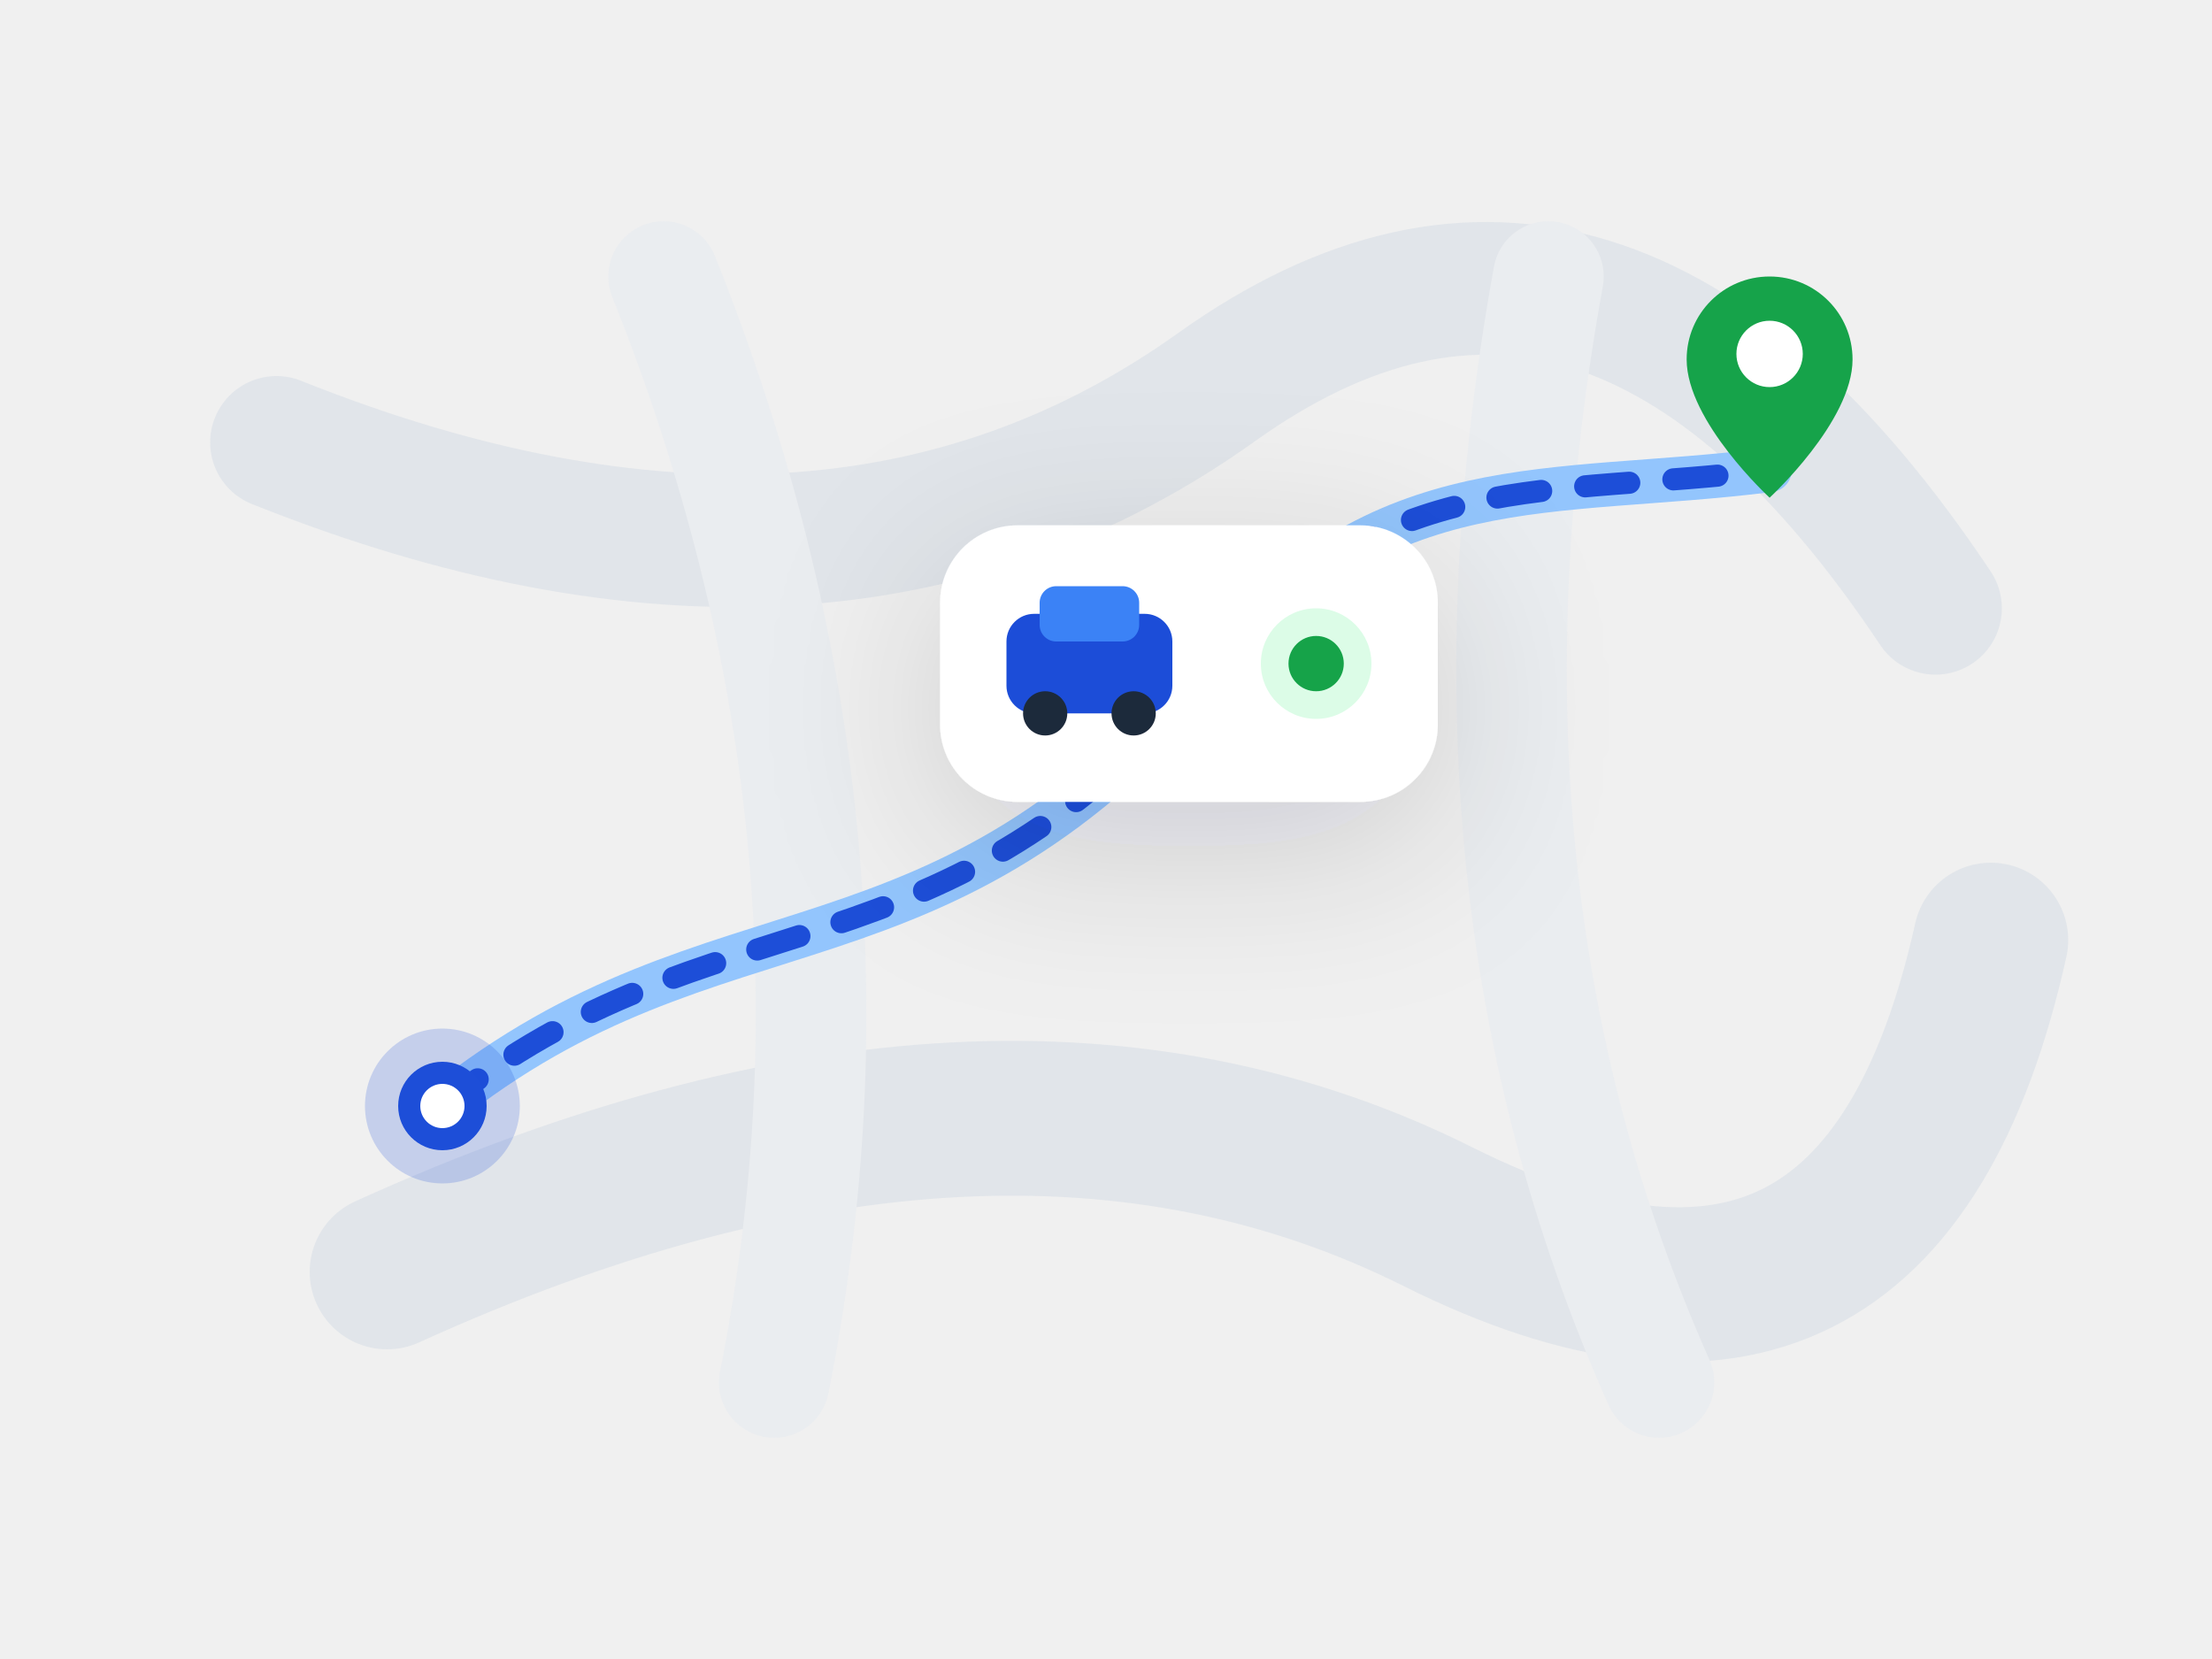
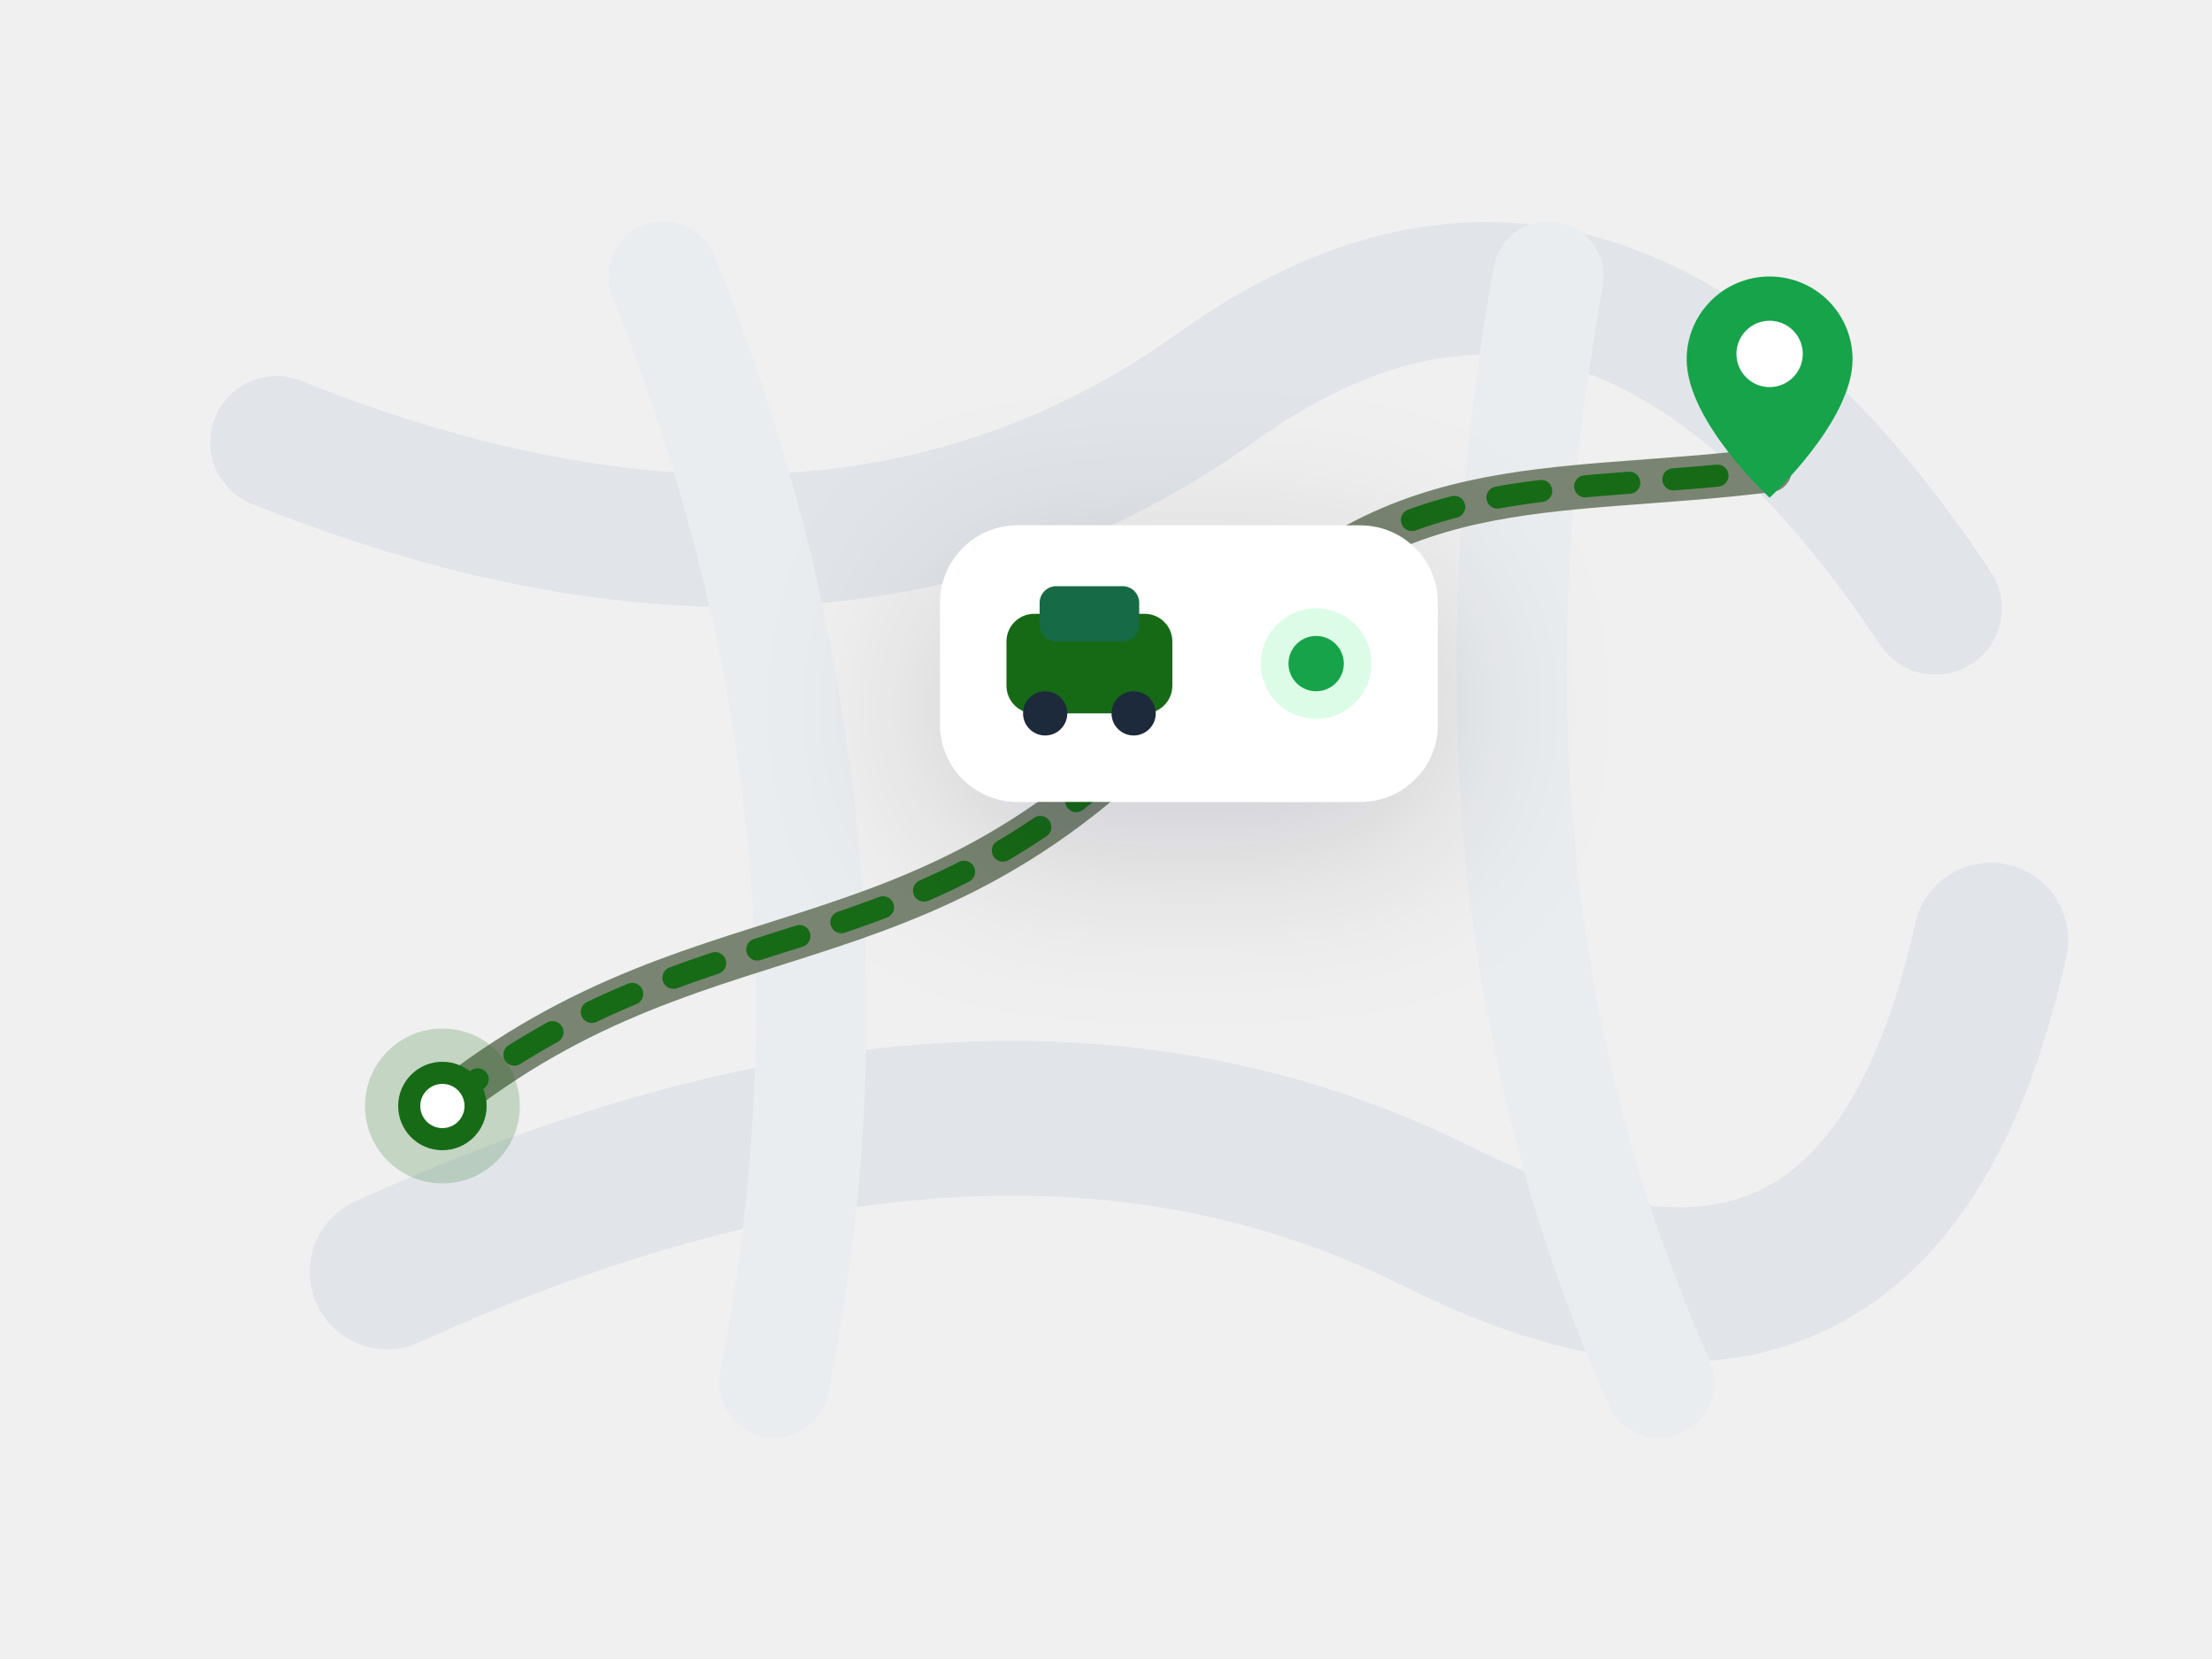
<svg xmlns="http://www.w3.org/2000/svg" width="400" height="300" viewBox="0 0 400 300" fill="none">
  <g opacity="0.4">
    <path d="M50 80 Q150 120 220 70 T350 110" stroke="#CBD5E1" stroke-width="24" stroke-linecap="round" fill="none" />
    <path d="M70 230 Q180 180 260 220 T360 170" stroke="#CBD5E1" stroke-width="28" stroke-linecap="round" fill="none" />
    <path d="M120 50 Q160 150 140 250" stroke="#E2E8F0" stroke-width="20" stroke-linecap="round" fill="none" />
    <path d="M280 50 Q260 160 300 250" stroke="#E2E8F0" stroke-width="20" stroke-linecap="round" fill="none" />
  </g>
-   <path d="M80 200 C130 160 170 180 220 120 C250 84 280 90 320 85" stroke="#93C5FD" stroke-width="8" stroke-linecap="round" fill="none" />
-   <path d="M80 200 C130 160 170 180 220 120 C250 84 280 90 320 85" stroke="#1D4ED8" stroke-width="4" stroke-dasharray="8 8" stroke-linecap="round" fill="none" />
-   <circle cx="80" cy="200" r="14" fill="#1D4ED8" fill-opacity="0.2" />
-   <circle cx="80" cy="200" r="8" fill="#1D4ED8" />
+   <path d="M80 200 C130 160 170 180 220 120 C250 84 280 90 320 85" stroke="#798572" stroke-width="8" stroke-linecap="round" fill="none" />
+   <path d="M80 200 C130 160 170 180 220 120 C250 84 280 90 320 85" stroke="#176B17" stroke-width="4" stroke-dasharray="8 8" stroke-linecap="round" fill="none" />
+   <circle cx="80" cy="200" r="14" fill="#176B17" fill-opacity="0.2" />
+   <circle cx="80" cy="200" r="8" fill="#176B17" />
  <circle cx="80" cy="200" r="4" fill="#FFFFFF" />
  <g transform="translate(305, 50)">
    <path d="M15 0 C6.7 0 0 6.7 0 15 C0 26.2 15 40 15 40 C15 40 30 26.2 30 15 C30 6.7 23.3 0 15 0 Z" fill="#16A34A" />
    <circle cx="15" cy="14" r="6" fill="#FFFFFF" />
  </g>
  <g transform="translate(170, 95)" filter="drop-shadow(0px 8px 16px rgba(15, 23, 42, 0.15))">
    <rect width="90" height="50" rx="14" fill="#FFFFFF" />
-     <rect x="12" y="16" width="30" height="18" rx="5" fill="#1D4ED8" />
-     <rect x="18" y="11" width="18" height="10" rx="3" fill="#3B82F6" />
+     <rect x="12" y="16" width="30" height="18" rx="5" fill="#176B17" />
+     <rect x="18" y="11" width="18" height="10" rx="3" fill="#176B45" />
    <circle cx="19" cy="34" r="4" fill="#1E293B" />
    <circle cx="35" cy="34" r="4" fill="#1E293B" />
    <circle cx="68" cy="25" r="10" fill="#DCFCE7" />
    <circle cx="68" cy="25" r="5" fill="#16A34A" />
  </g>
</svg>
